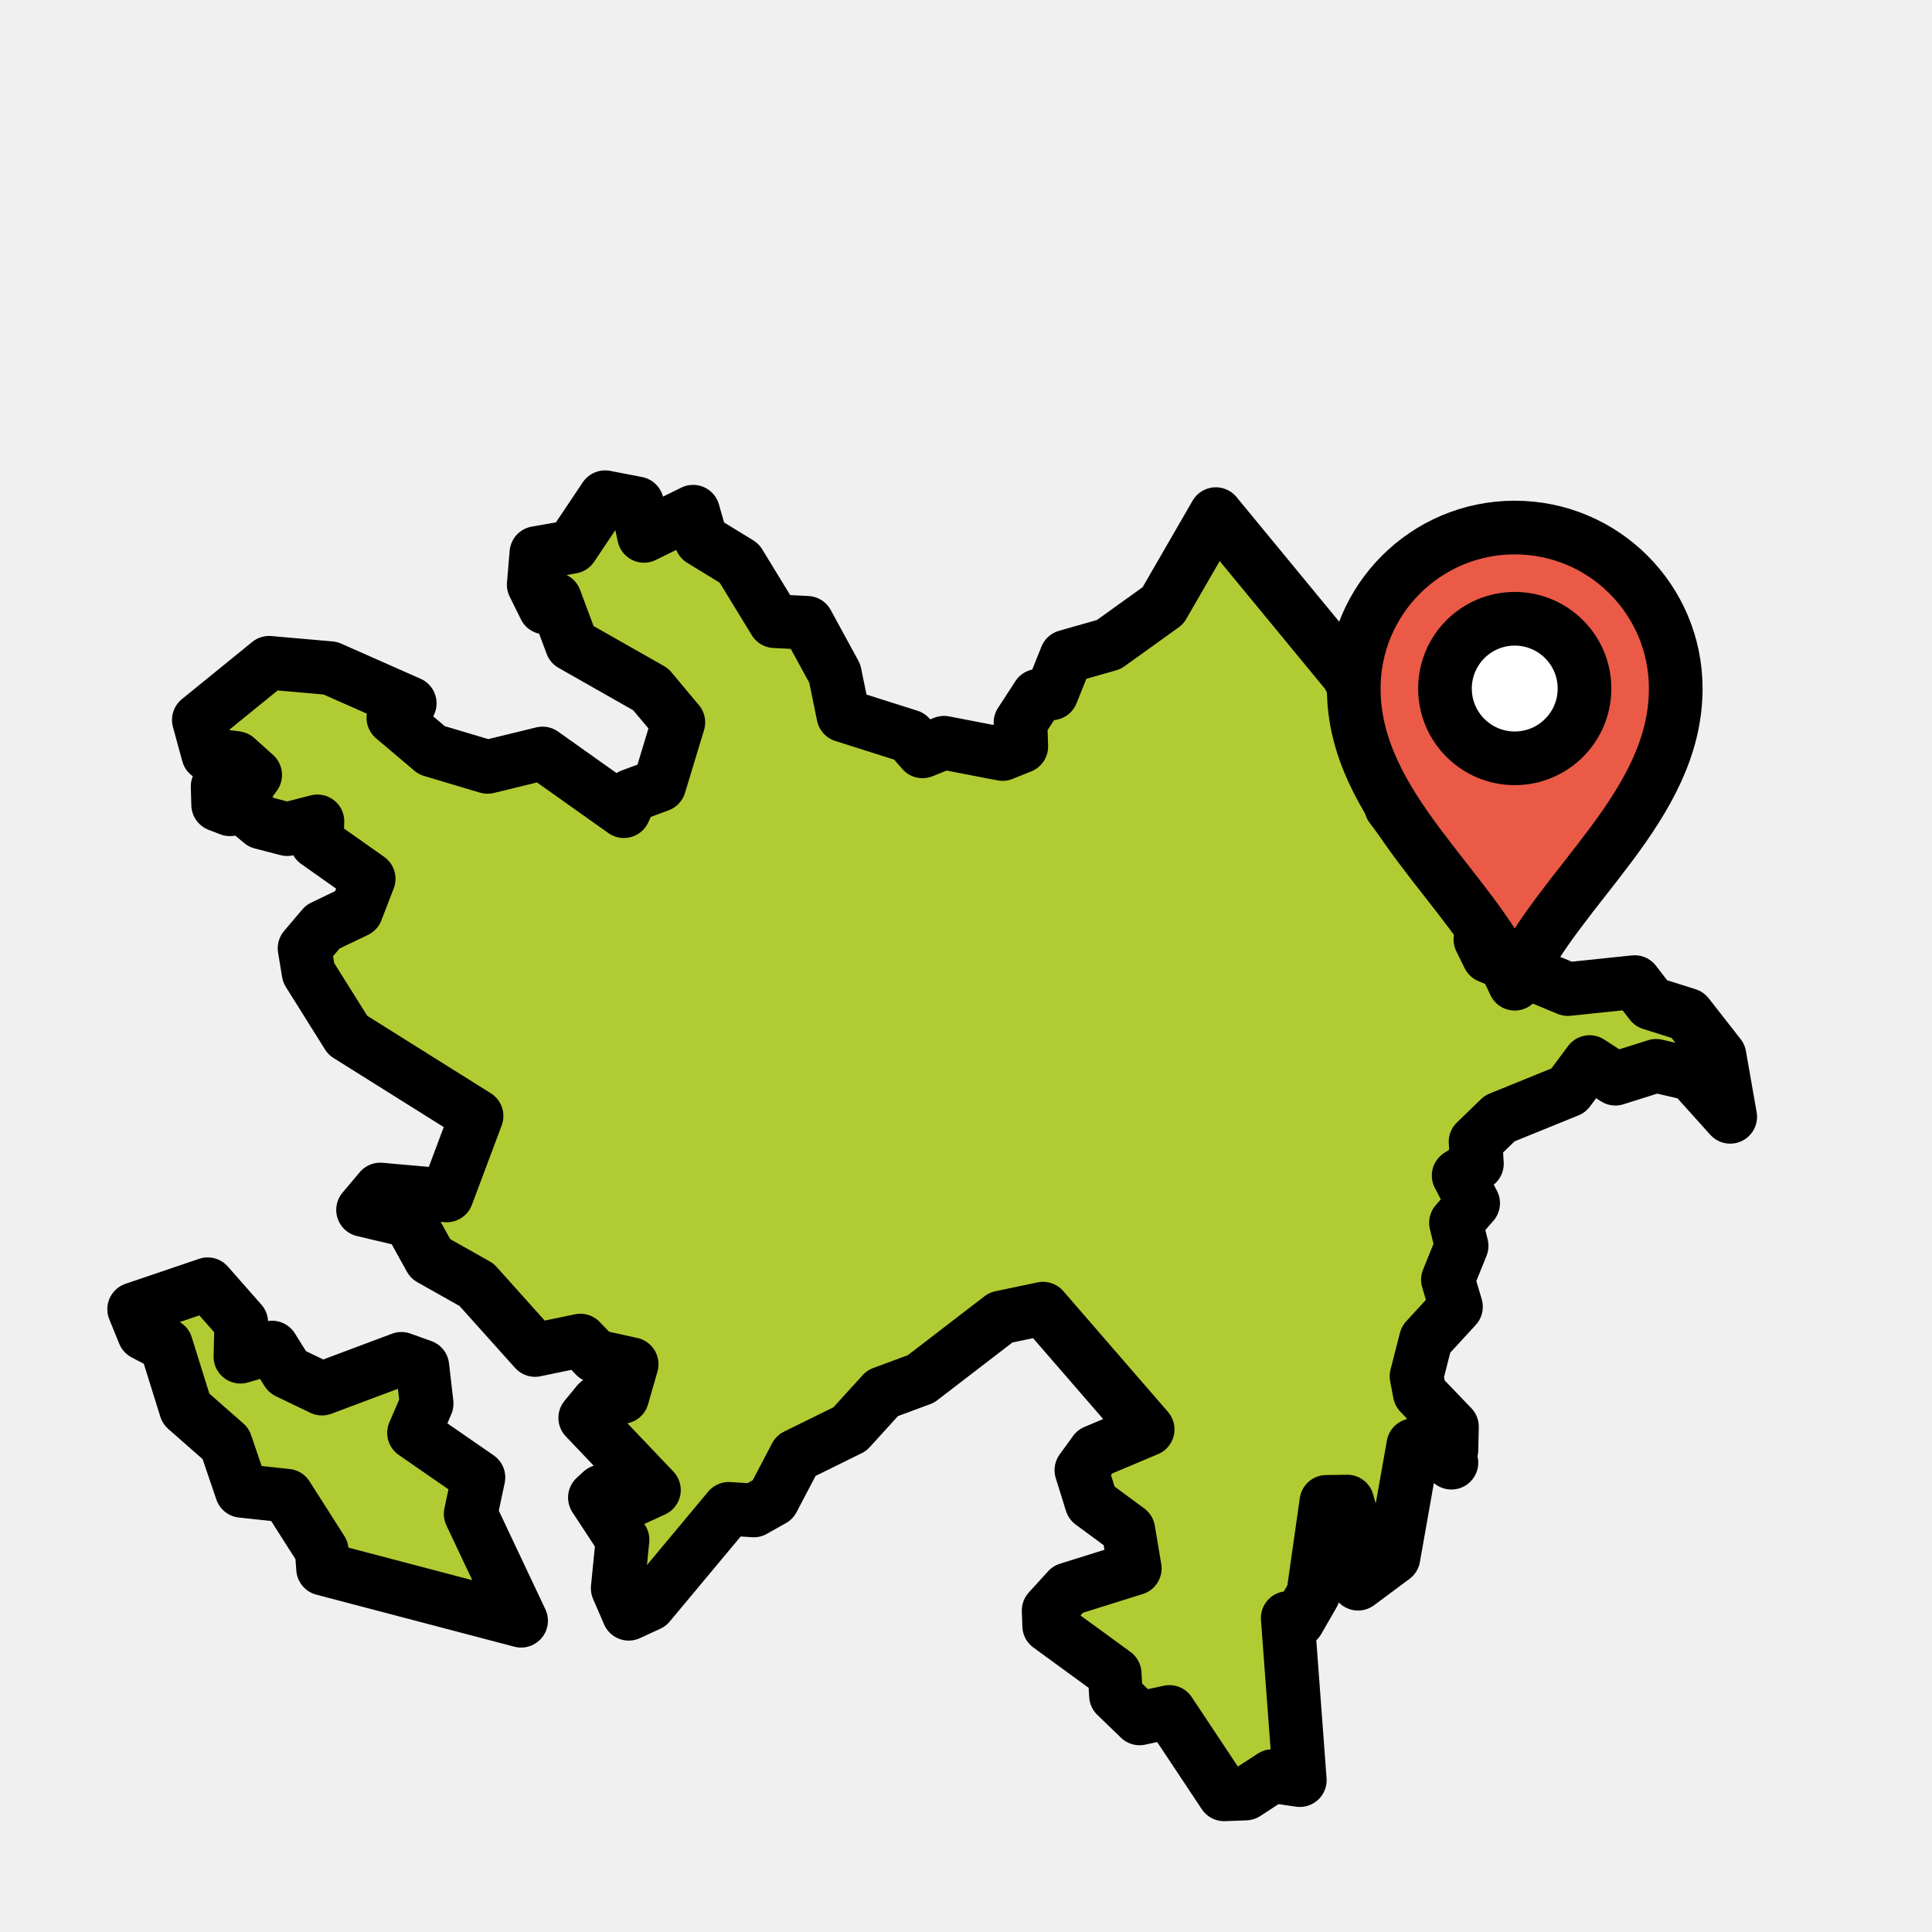
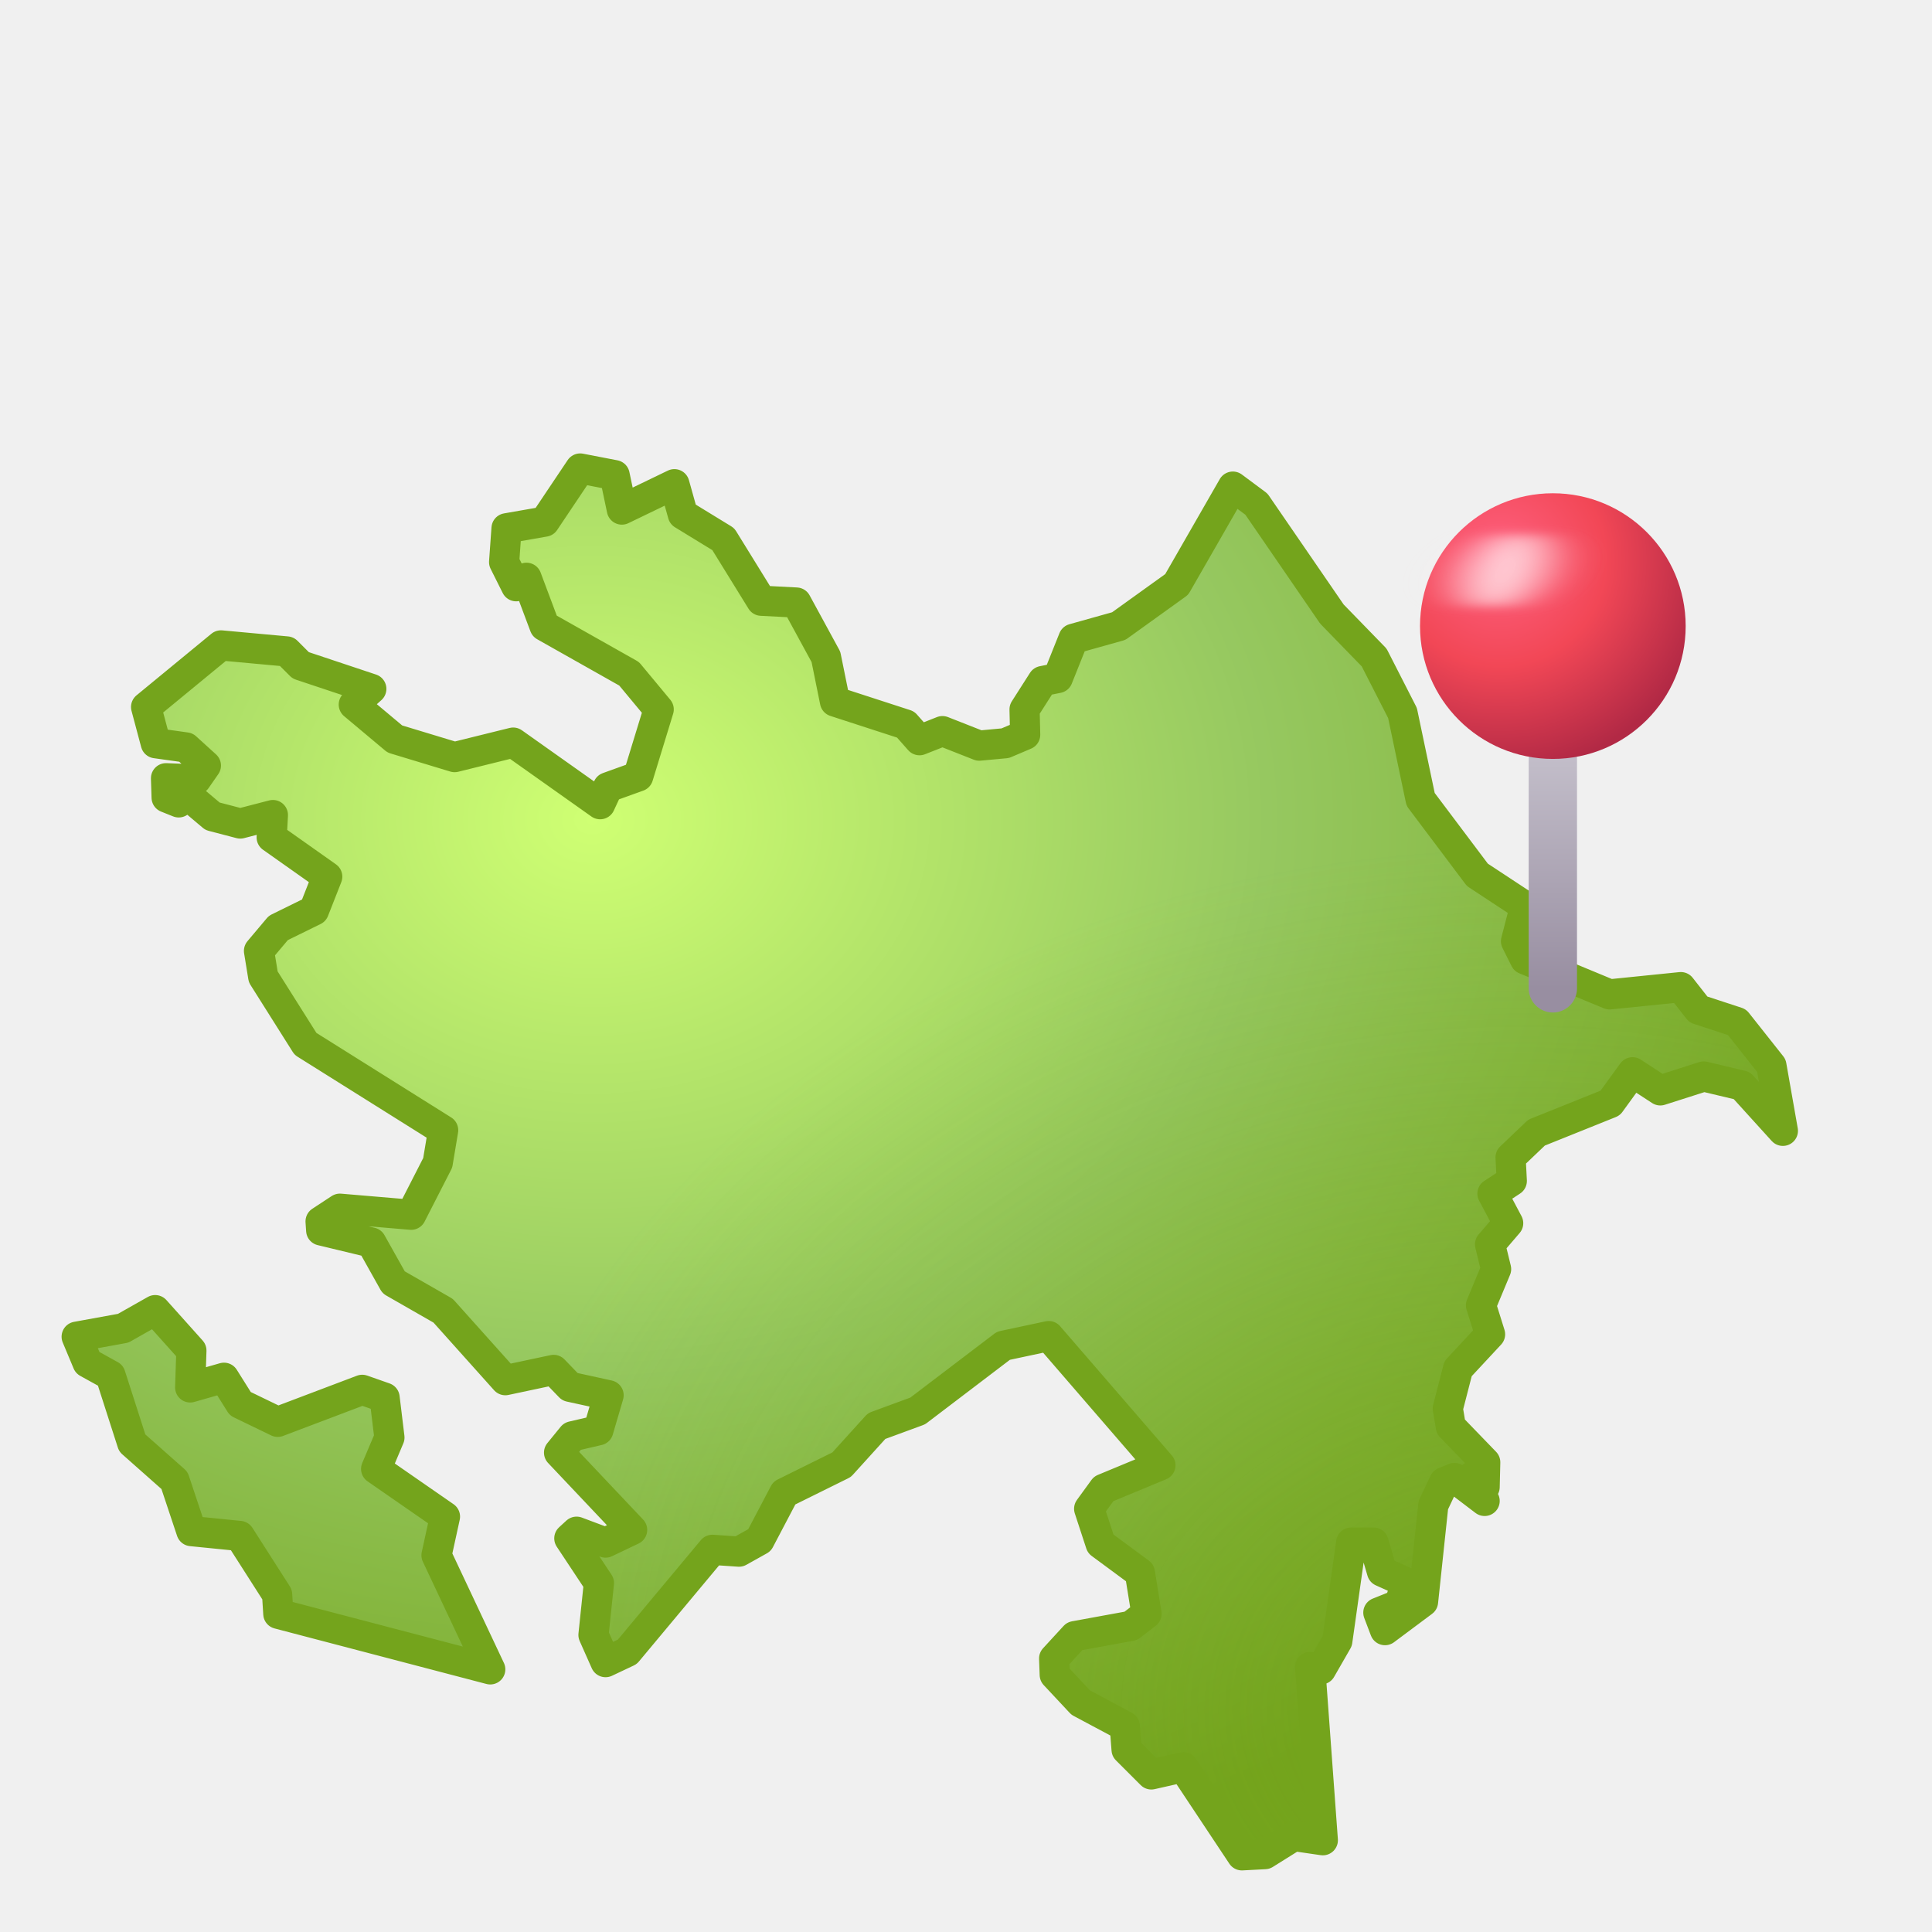
- <svg xmlns="http://www.w3.org/2000/svg" viewBox="0 0 72 72">
-   <path d="M7.41,26.83 L10.03,24.7 L12.31,24.9 L15.27,26.21 L14.66,26.75 L16.09,27.96 L18.17,28.58 L20.22,28.08 L23.25,30.23 L23.52,29.65 L24.57,29.26 L25.28,26.92 L24.25,25.69 L21.31,24.02 L20.68,22.33 L20.31,22.64 L19.89,21.79 L19.99,20.61 L21.31,20.38 L22.55,18.53 L23.74,18.76 L24,19.97 L25.83,19.07 L26.13,20.12 L27.55,20.99 L28.87,23.15 L30.08,23.21 L31.11,25.1 L31.43,26.66 L33.89,27.44 L34.38,28 L35.18,27.68 L37.36,28.1 L38.06,27.82 L38.03,26.93 L38.68,25.93 L39.19,25.84 L39.74,24.47 L41.32,24.02 L43.34,22.57 L45.31,19.16 L50.22,25.12 L51.21,27.05 L51.84,30.06 L53.82,32.69 L55.48,33.78 L55.17,35.01 L55.48,35.64 L58.43,36.86 L60.92,36.6 L61.53,37.39 L62.89,37.82 L64.08,39.34 L64.48,41.62 L63.05,40.03 L61.72,39.72 L60.2,40.2 L59.24,39.58 L58.45,40.64 L55.89,41.68 L54.99,42.55 L55.04,43.37 L54.36,43.81 L54.9,44.84 L54.26,45.57 L54.47,46.43 L53.96,47.69 L54.26,48.7 L53.14,49.92 L52.79,51.29 L52.91,51.92 L54.11,53.17 L54.09,54.04 L53.66,53.66 L54.09,54.51 L53.02,53.72 L52.67,53.86 L51.93,58.04 L50.61,59.02 L50.37,58.41 L51.1,58.12 L51.34,57.36 L50.5,56.97 L50.21,55.96 L49.43,55.97 L48.94,59.41 L48.37,60.4 L47.99,60.3 L48.44,66.34 L47.42,66.19 L46.42,66.84 L45.62,66.87 L43.58,63.8 L42.47,64.04 L41.59,63.19 L41.54,62.37 L39.1,60.59 L39.08,60.02 L39.8,59.23 L42.29,58.45 L42.05,57.02 L40.68,56.01 L40.3,54.79 L40.8,54.1 L42.77,53.27 L38.87,48.77 L37.3,49.1 L34.32,51.39 L32.89,51.92 L31.67,53.26 L29.66,54.25 L28.8,55.89 L28.09,56.29 L27.16,56.23 L24.19,59.79 L23.43,60.14 L23.02,59.19 L23.2,57.38 L22.17,55.81 L22.42,55.58 L23.43,55.96 L24.37,55.53 L21.81,52.84 L22.28,52.27 L23.19,52.06 L23.54,50.84 L22.19,50.54 L21.63,49.96 L19.94,50.31 L17.76,47.88 L16.04,46.91 L15.26,45.5 L13.53,45.09 L14.17,44.33 L16.65,44.55 L17.76,41.59 L12.96,38.58 L11.5,36.25 L11.35,35.34 L12.03,34.54 L13.28,33.94 L13.74,32.75 L11.8,31.38 L11.83,30.61 L10.7,30.9 L9.74,30.65 L8.66,29.75 L8.57,30.16 L8.13,29.99 L8.11,29.31 L9.16,29.36 L9.51,28.88 L8.81,28.25 L7.76,28.11 Z M19.42,60.4 L12.04,58.46 L11.99,57.78 L10.69,55.74 L9.01,55.56 L8.41,53.8 L6.93,52.5 L6.19,50.13 L5.37,49.7 L5,48.79 L7.74,47.86 L8.99,49.28 L8.96,50.56 L10.14,50.22 L10.71,51.13 L12,51.75 L14.96,50.64 L15.74,50.92 L15.9,52.31 L15.43,53.4 L17.83,55.06 L17.54,56.42 Z" fill="#B1CC33" fill-rule="evenodd" stroke="#000" stroke-width="2" stroke-linejoin="round" stroke-linecap="round" />
-   <g transform="translate(56.45 36.66)">
-     <path d="M0,0 C-1.6,-3.6 -6,-6.6 -6,-11 A6,6 0 1 1 6,-11 C6,-6.6 1.6,-3.6 0,0 Z" fill="#EA5A47" stroke="#000" stroke-width="2" stroke-linejoin="round" stroke-linecap="round" />
-     <circle cx="0" cy="-11" r="2.6" fill="#FFF" stroke="#000" stroke-width="2" />
+ <svg xmlns="http://www.w3.org/2000/svg" width="32" height="32" viewBox="0 0 32 32" fill="none">
+   <defs>
+     <radialGradient id="sumqayit_land" cx="0.3" cy="0.25" r="0.8">
+       <stop offset="0" stop-color="#CFFF73" />
+       <stop offset="0.5" stop-color="#96C860" />
+       <stop offset="1" stop-color="#74A41C" />
+     </radialGradient>
+     <radialGradient id="sumqayit_shade" cx="0.85" cy="0.9" r="0.7">
+       <stop offset="0" stop-color="#74A41C" stop-opacity="0.6" />
+       <stop offset="0.9" stop-color="#74A41C" stop-opacity="0" />
+     </radialGradient>
+     <linearGradient id="sumqayit_needle" x1="0" y1="0" x2="0" y2="-3.8" gradientUnits="userSpaceOnUse">
+       <stop offset="0" stop-color="#988EA1" />
+       <stop offset="1" stop-color="#C2BDC9" />
+     </linearGradient>
+     <radialGradient id="sumqayit_head" cx="0.3" cy="0.25" r="0.8">
+       <stop offset="0" stop-color="#FF6180" />
+       <stop offset="0.5" stop-color="#F24756" />
+       <stop offset="1" stop-color="#B22945" />
+     </radialGradient>
+     <filter id="sumqayit_blur" x="-1" y="-1" width="3" height="3">
+       <feGaussianBlur stdDeviation="0.3" />
+     </filter>
+   </defs>
+   <path d="M2.42,11.71 L3.66,10.69 L4.75,10.79 L4.98,11.02 L6.15,11.41 L5.86,11.67 L6.54,12.24 L7.53,12.54 L8.5,12.3 L9.94,13.32 L10.07,13.04 L10.57,12.86 L10.91,11.75 L10.42,11.16 L9.02,10.37 L8.72,9.57 L8.55,9.71 L8.35,9.31 L8.39,8.75 L9.02,8.64 L9.61,7.76 L10.18,7.87 L10.3,8.44 L11.17,8.02 L11.31,8.52 L11.98,8.93 L12.61,9.95 L13.19,9.98 L13.68,10.88 L13.83,11.62 L15,12 L15.23,12.26 L15.61,12.11 L16.22,12.35 L16.65,12.31 L16.98,12.17 L16.97,11.75 L17.27,11.28 L17.52,11.23 L17.78,10.58 L18.53,10.37 L19.49,9.68 L20.42,8.06 L20.81,8.35 L22.06,10.17 L22.76,10.89 L23.23,11.81 L23.53,13.24 L24.47,14.49 L25.26,15.01 L25.11,15.59 L25.26,15.89 L26.66,16.47 L27.84,16.35 L28.13,16.72 L28.77,16.93 L29.34,17.65 L29.53,18.73 L28.85,17.98 L28.22,17.83 L27.5,18.06 L27.04,17.76 L26.67,18.27 L25.45,18.76 L25.02,19.17 L25.04,19.56 L24.72,19.77 L24.98,20.26 L24.68,20.61 L24.78,21.02 L24.53,21.62 L24.68,22.1 L24.15,22.67 L23.98,23.33 L24.03,23.63 L24.6,24.22 L24.59,24.63 L24.39,24.45 L24.59,24.86 L24.09,24.48 L23.92,24.55 L23.74,24.93 L23.57,26.53 L22.94,27 L22.83,26.71 L23.18,26.57 L23.29,26.21 L22.89,26.03 L22.75,25.55 L22.38,25.55 L22.15,27.18 L21.88,27.65 L21.7,27.61 L21.91,30.48 L21.43,30.41 L20.95,30.71 L20.57,30.73 L19.6,29.27 L19.07,29.39 L18.66,28.98 L18.63,28.59 L17.9,28.2 L17.47,27.74 L17.46,27.47 L17.8,27.1 L18.73,26.93 L18.99,26.73 L18.88,26.05 L18.23,25.57 L18.04,24.99 L18.28,24.66 L19.22,24.27 L17.37,22.13 L16.62,22.29 L15.2,23.37 L14.52,23.62 L13.94,24.26 L12.99,24.73 L12.58,25.51 L12.24,25.7 L11.8,25.67 L10.39,27.36 L10.03,27.53 L9.83,27.08 L9.92,26.22 L9.43,25.48 L9.55,25.37 L10.03,25.55 L10.47,25.34 L9.26,24.06 L9.48,23.79 L9.91,23.69 L10.08,23.11 L9.44,22.97 L9.17,22.69 L8.37,22.86 L7.34,21.71 L6.52,21.24 L6.15,20.58 L5.32,20.38 L5.31,20.23 L5.63,20.02 L6.81,20.12 L7.25,19.26 L7.34,18.72 L5.06,17.29 L4.36,16.18 L4.29,15.75 L4.61,15.37 L5.2,15.08 L5.42,14.52 L4.5,13.87 L4.52,13.5 L3.98,13.64 L3.52,13.52 L3.01,13.09 L2.96,13.29 L2.76,13.21 L2.75,12.89 L3.25,12.91 L3.41,12.68 L3.08,12.38 L2.58,12.31 Z M8.12,27.65 L4.61,26.73 L4.59,26.41 L3.97,25.44 L3.17,25.36 L2.89,24.52 L2.19,23.9 L1.83,22.78 L1.45,22.57 L1.27,22.14 L2.04,22 L2.57,21.7 L3.17,22.37 L3.15,22.98 L3.71,22.82 L3.98,23.25 L4.6,23.55 L6,23.02 L6.37,23.15 L6.45,23.81 L6.23,24.33 L7.37,25.12 L7.23,25.76 Z" fill="url(#sumqayit_land)" fill-rule="evenodd" />
+   <path d="M2.42,11.71 L3.66,10.69 L4.75,10.79 L4.98,11.02 L6.15,11.41 L5.86,11.67 L6.54,12.24 L7.53,12.54 L8.5,12.3 L9.94,13.32 L10.07,13.04 L10.57,12.86 L10.91,11.75 L10.42,11.16 L9.02,10.37 L8.72,9.57 L8.55,9.71 L8.35,9.31 L8.39,8.75 L9.02,8.64 L9.61,7.76 L10.18,7.87 L10.3,8.44 L11.17,8.02 L11.31,8.52 L11.98,8.93 L12.61,9.95 L13.19,9.98 L13.68,10.88 L13.83,11.62 L15,12 L15.23,12.26 L15.61,12.11 L16.22,12.35 L16.65,12.31 L16.98,12.17 L16.97,11.75 L17.27,11.28 L17.52,11.23 L17.78,10.58 L18.53,10.37 L19.49,9.68 L20.42,8.06 L20.81,8.35 L22.06,10.17 L22.76,10.89 L23.23,11.81 L23.53,13.24 L24.47,14.49 L25.26,15.01 L25.11,15.59 L25.26,15.89 L26.66,16.47 L27.84,16.35 L28.13,16.72 L28.77,16.93 L29.34,17.65 L29.53,18.73 L28.85,17.98 L28.22,17.83 L27.5,18.06 L27.04,17.76 L26.67,18.27 L25.45,18.76 L25.02,19.17 L25.04,19.56 L24.72,19.77 L24.98,20.26 L24.68,20.61 L24.78,21.02 L24.53,21.62 L24.68,22.1 L24.15,22.67 L23.98,23.33 L24.03,23.63 L24.6,24.22 L24.59,24.63 L24.39,24.45 L24.59,24.86 L24.09,24.48 L23.92,24.55 L23.74,24.93 L23.57,26.53 L22.94,27 L22.83,26.71 L23.18,26.57 L23.29,26.21 L22.89,26.03 L22.75,25.55 L22.38,25.55 L22.15,27.18 L21.88,27.65 L21.7,27.61 L21.91,30.48 L21.43,30.41 L20.95,30.71 L20.57,30.73 L19.6,29.27 L19.07,29.39 L18.66,28.98 L18.63,28.59 L17.9,28.2 L17.47,27.74 L17.46,27.47 L17.8,27.1 L18.73,26.93 L18.99,26.73 L18.88,26.05 L18.23,25.57 L18.04,24.99 L18.28,24.66 L19.22,24.27 L17.37,22.13 L16.62,22.29 L15.2,23.37 L14.52,23.62 L13.94,24.26 L12.99,24.73 L12.58,25.51 L12.24,25.7 L11.8,25.67 L10.39,27.36 L10.03,27.53 L9.83,27.08 L9.92,26.22 L9.43,25.48 L9.55,25.37 L10.03,25.55 L10.47,25.34 L9.26,24.06 L9.48,23.79 L9.91,23.69 L10.08,23.11 L9.44,22.97 L9.17,22.69 L8.37,22.86 L7.34,21.71 L6.52,21.24 L6.15,20.58 L5.32,20.38 L5.31,20.23 L5.63,20.02 L6.81,20.12 L7.25,19.26 L7.34,18.72 L5.06,17.29 L4.36,16.18 L4.29,15.75 L4.61,15.37 L5.2,15.08 L5.42,14.52 L4.5,13.87 L4.52,13.5 L3.98,13.64 L3.52,13.52 L3.01,13.09 L2.96,13.29 L2.76,13.21 L2.75,12.89 L3.25,12.91 L3.41,12.68 L3.08,12.38 L2.58,12.31 Z M8.12,27.65 L4.61,26.73 L4.59,26.41 L3.97,25.44 L3.17,25.36 L2.89,24.52 L2.19,23.9 L1.83,22.78 L1.45,22.57 L1.27,22.14 L2.04,22 L2.57,21.7 L3.17,22.37 L3.15,22.98 L3.71,22.82 L3.98,23.25 L4.6,23.55 L6,23.02 L6.37,23.15 L6.45,23.81 L6.23,24.33 L7.37,25.12 L7.23,25.76 Z" fill="url(#sumqayit_shade)" fill-rule="evenodd" stroke="#74A41C" stroke-width="0.5" stroke-linejoin="round" />
+   <g transform="translate(25.72 16.37)">
+     <path d="M0,0 L0,-3.8" stroke="url(#sumqayit_needle)" stroke-width="0.8" stroke-linecap="round" />
+     <circle cx="0" cy="-6" r="2.2" fill="url(#sumqayit_head)" />
+     <ellipse cx="-0.79" cy="-6.92" rx="0.79" ry="0.53" transform="rotate(-35 -0.79 -6.92)" fill="#FFE3E8" fill-opacity="0.85" filter="url(#sumqayit_blur)" />
  </g>
</svg>
